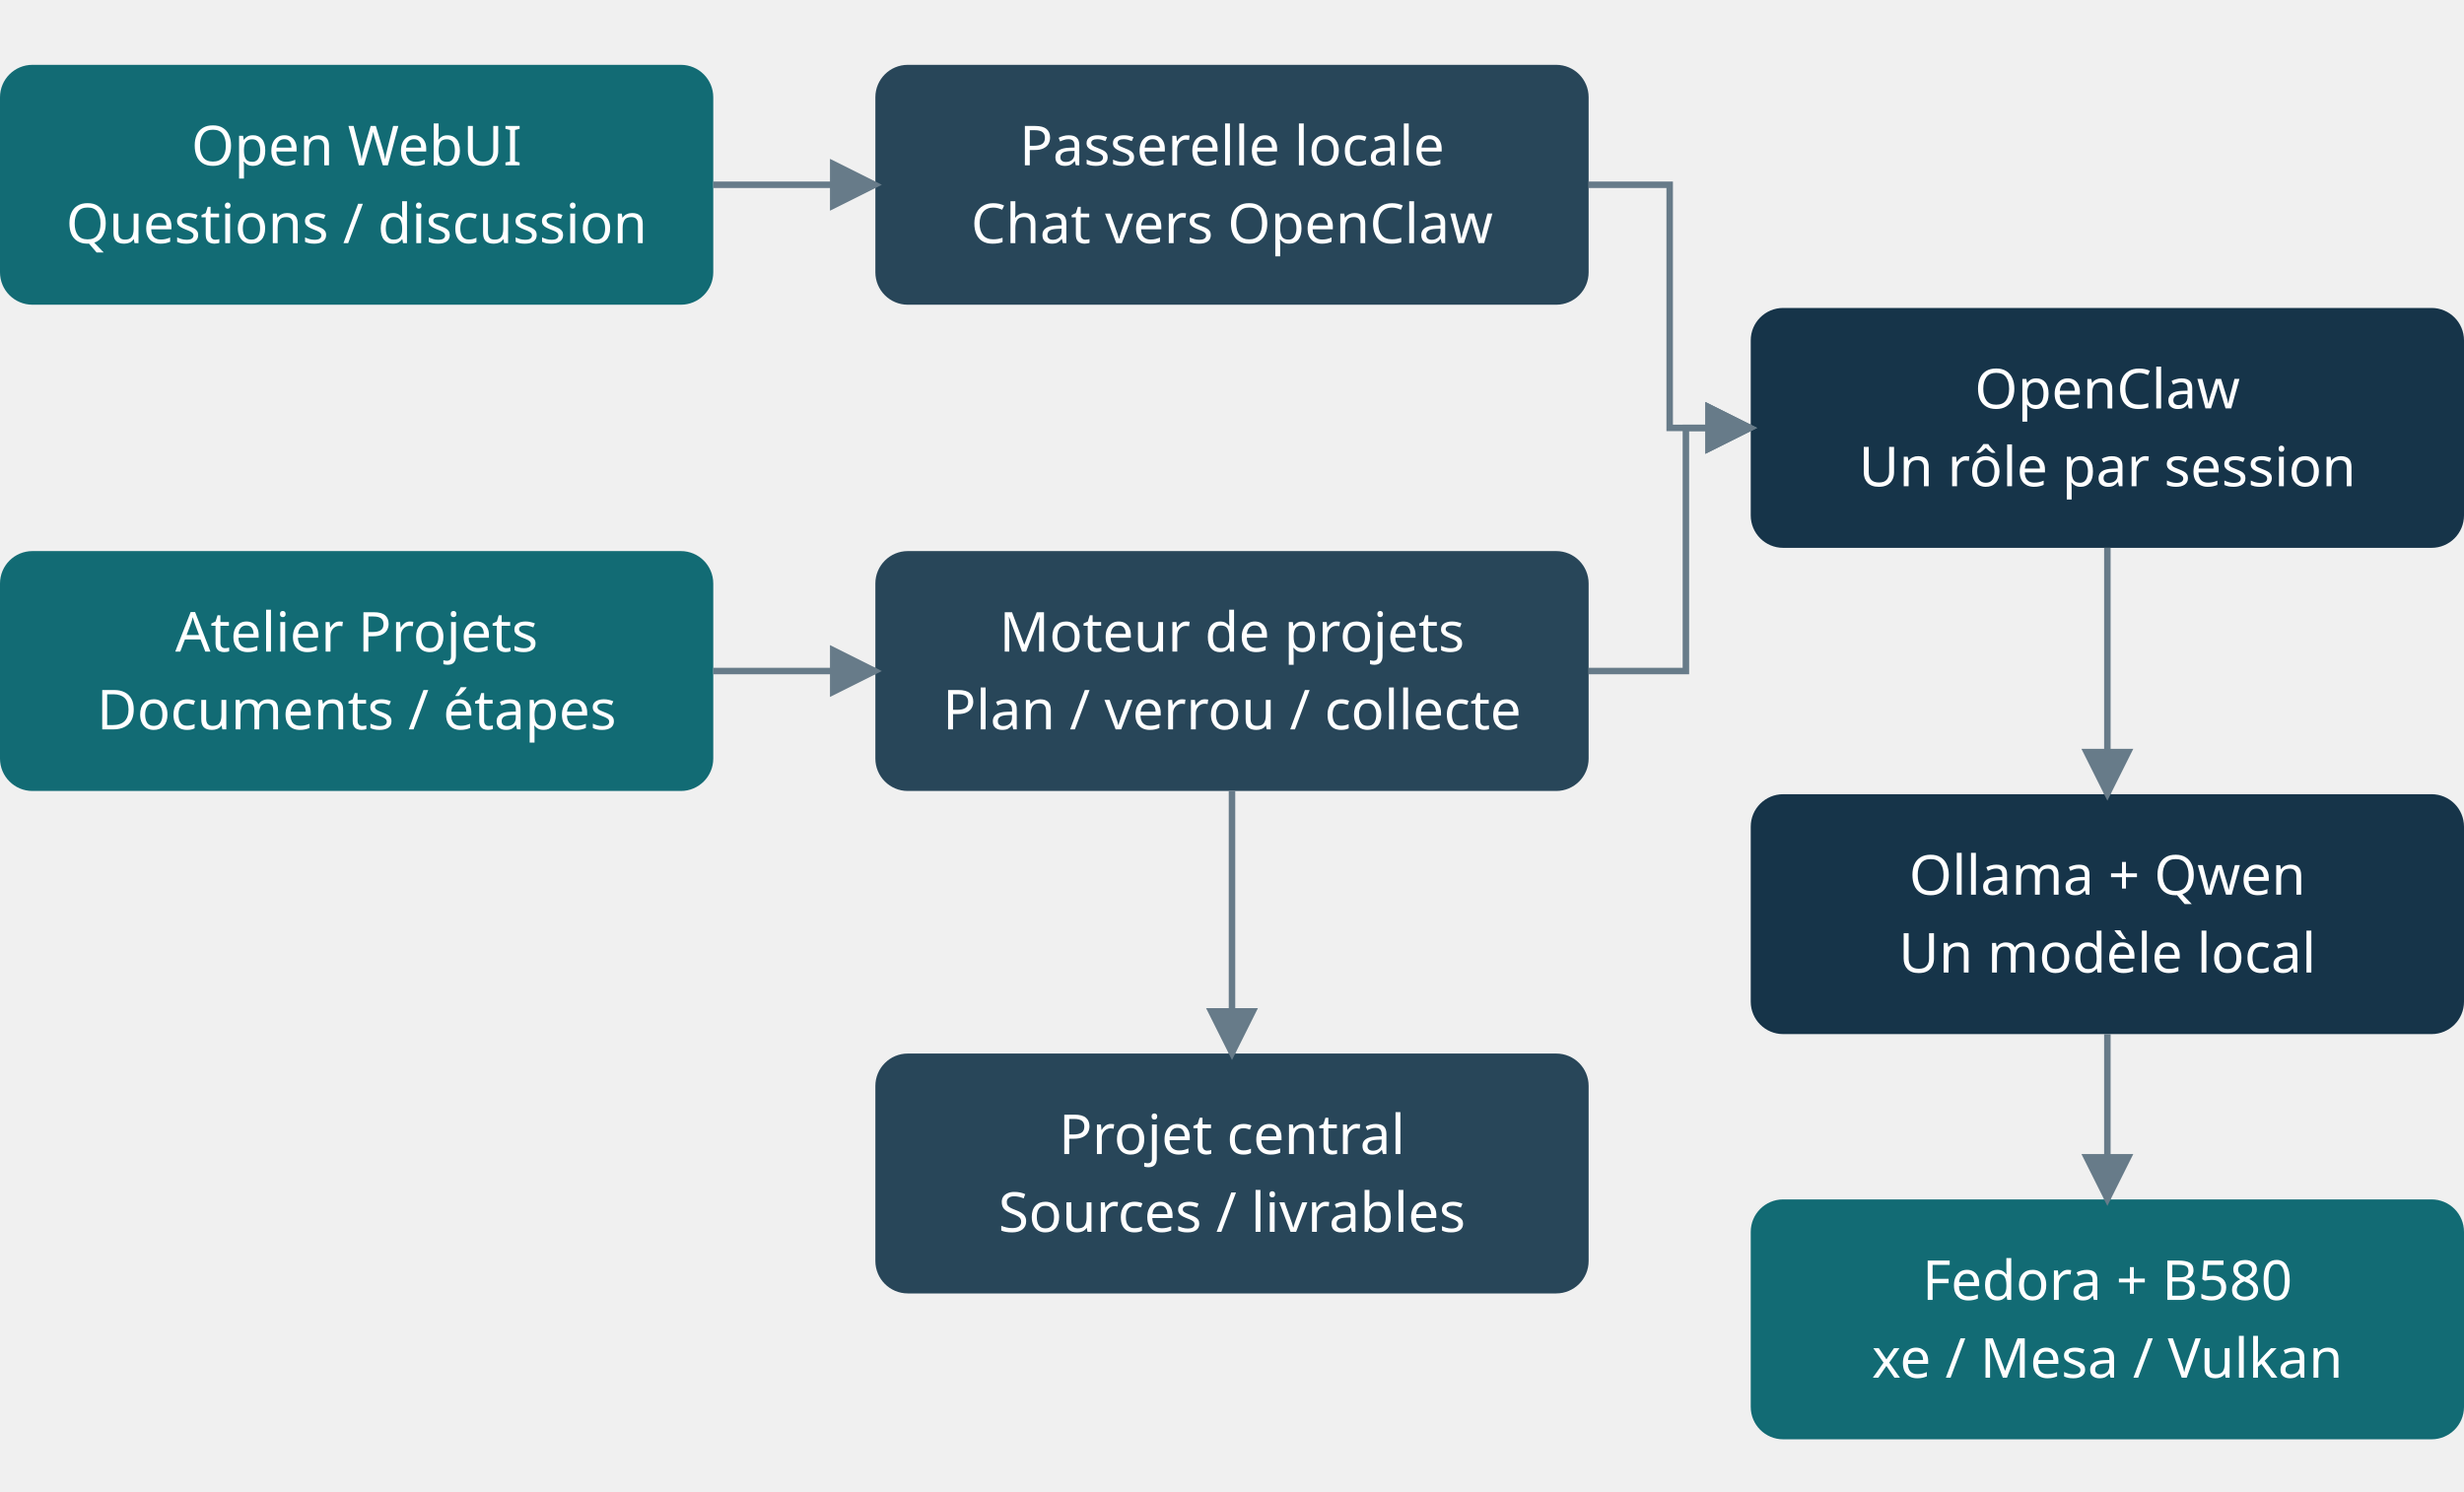
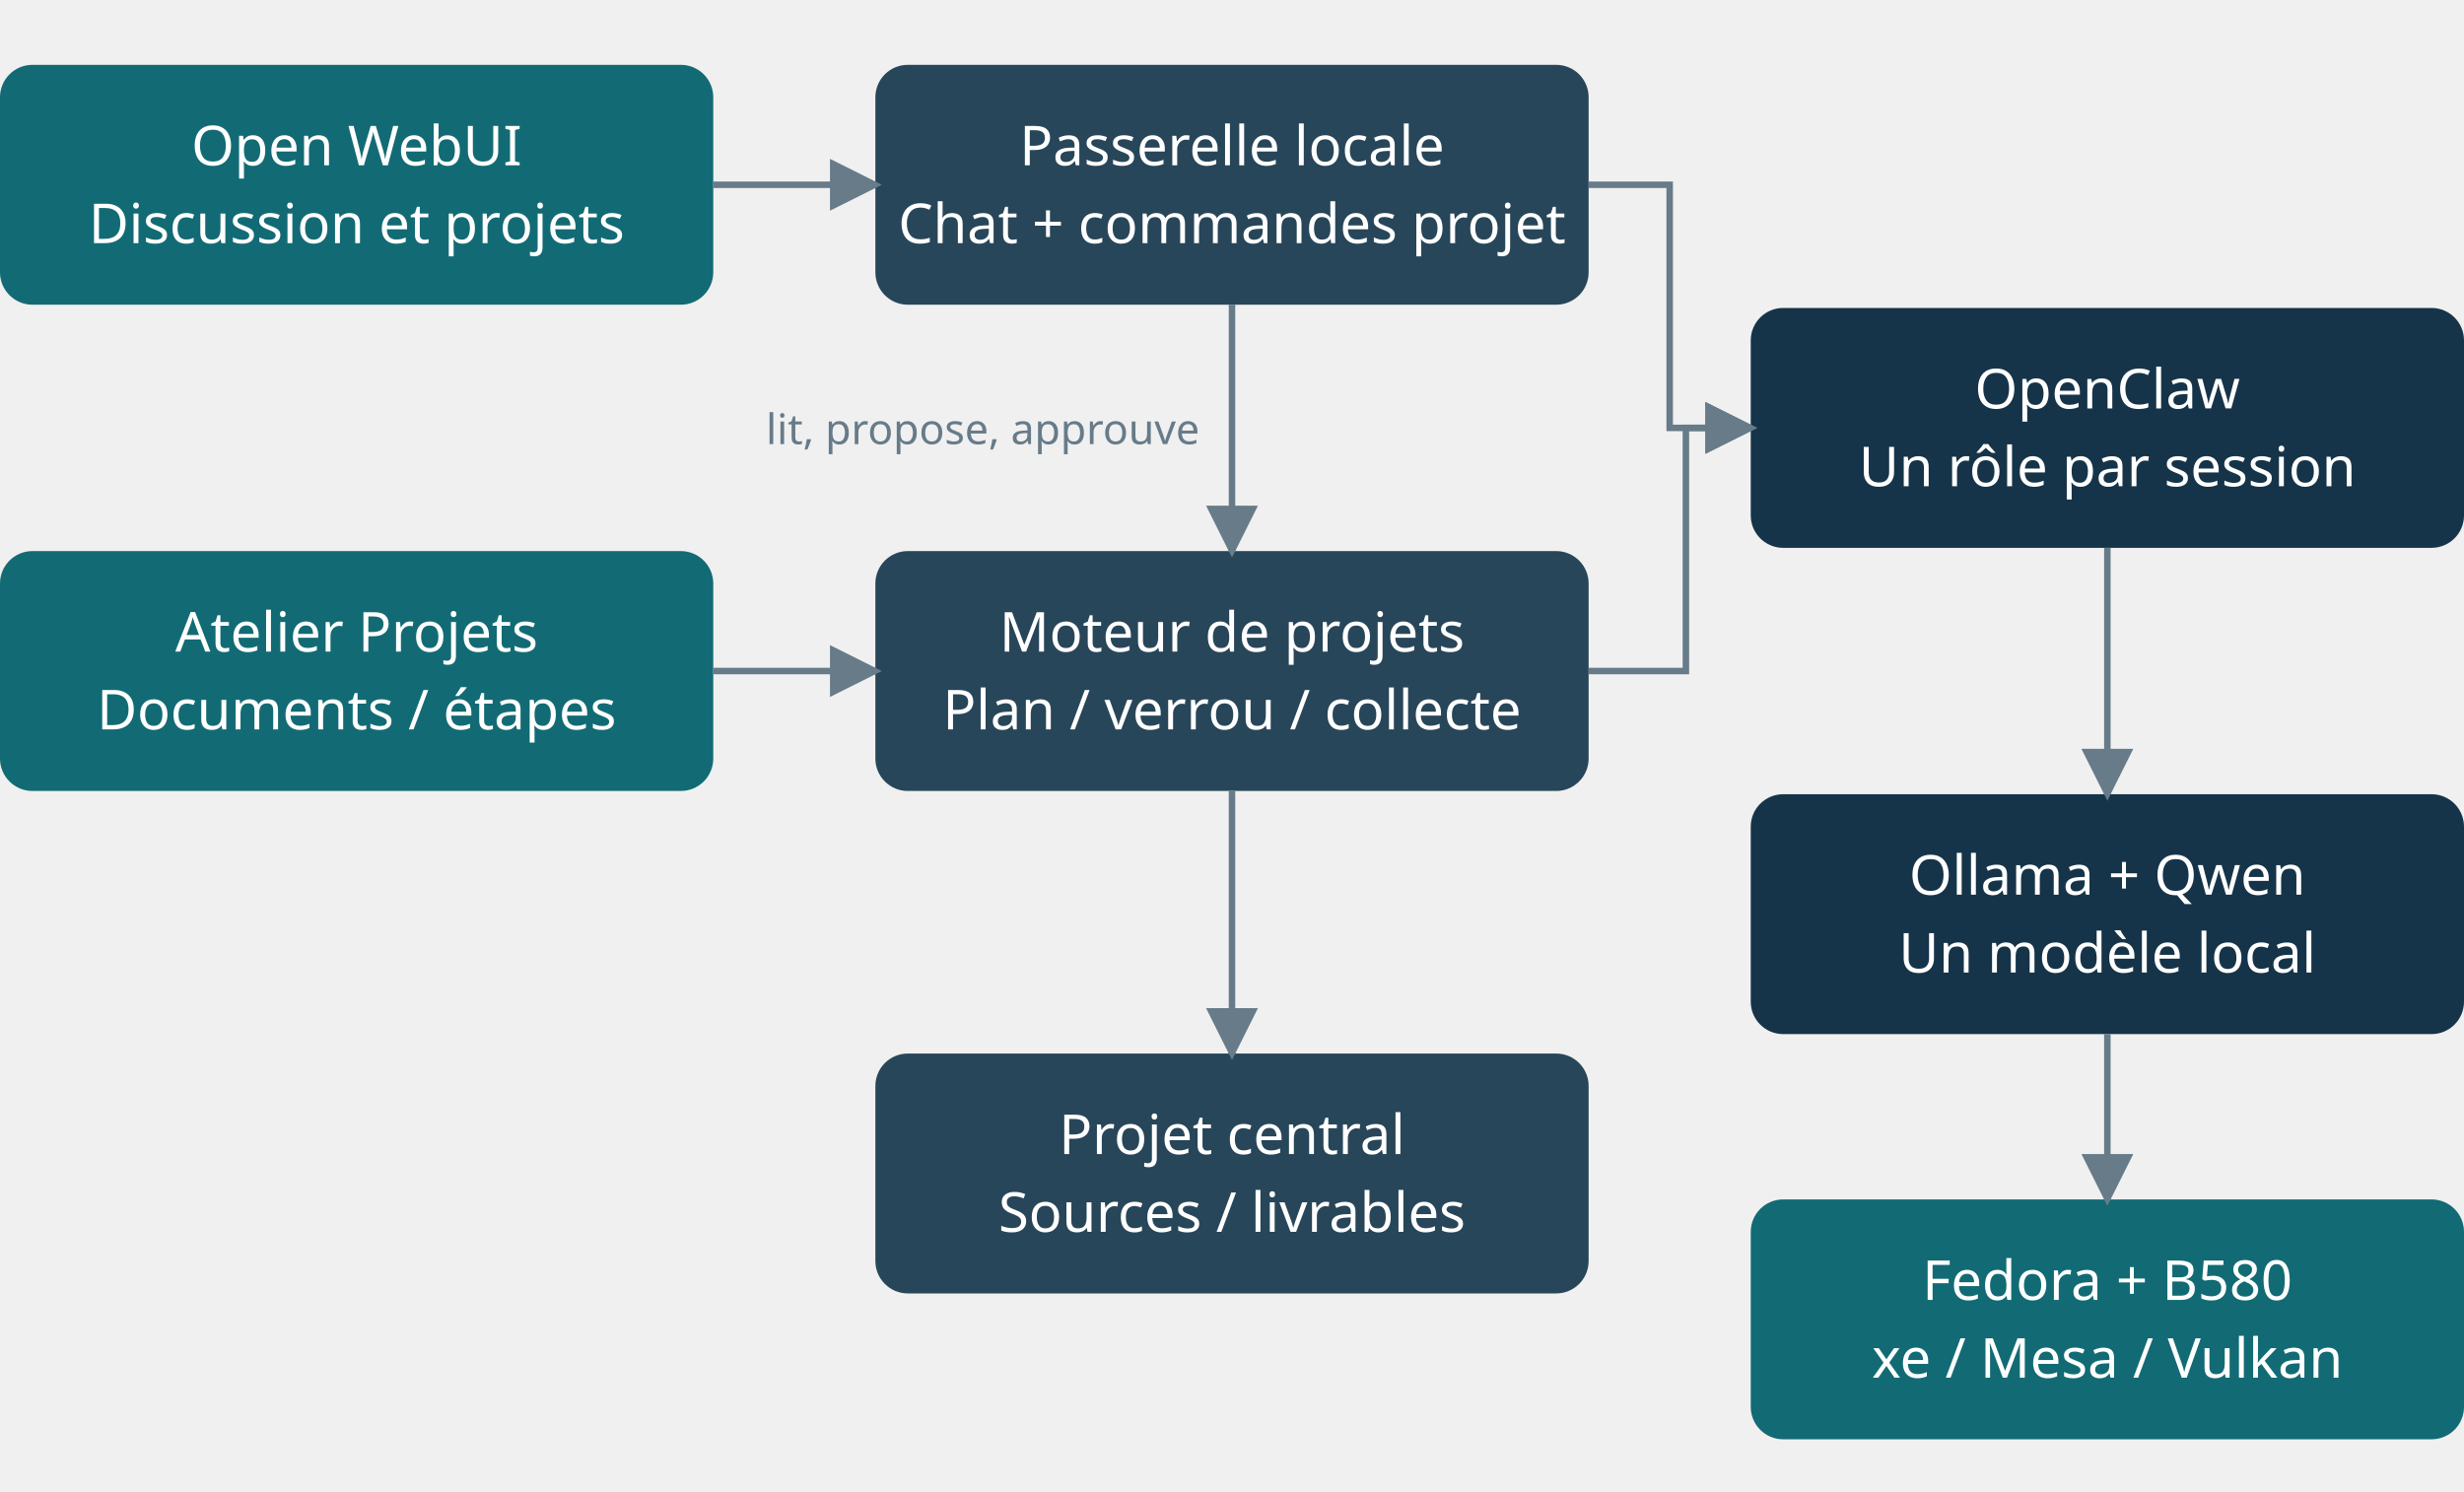
<svg xmlns="http://www.w3.org/2000/svg" viewBox="0 0 760 460" role="img" aria-label="atelier-architecture">
  <defs>
    <marker id="arrow" markerWidth="8" markerHeight="8" refX="7" refY="4" orient="auto">
      <path d="M0,0 L8,4 L0,8 Z" fill="#677b89" />
    </marker>
  </defs>
  <rect x="0" y="20" width="220" height="74" rx="10" fill="#126b74" />
  <text x="110.0" y="51.0" text-anchor="middle" fill="white" font-family="sans-serif" font-size="17">Open WebUI</text>
-   <text x="110.0" y="75.0" text-anchor="middle" fill="white" font-family="sans-serif" font-size="17">Questions / discussion</text>
+   <text x="110.0" y="75.0" text-anchor="middle" fill="white" font-family="sans-serif" font-size="17">Discussion et projets</text>
  <rect x="270" y="20" width="220" height="74" rx="10" fill="#284659" />
  <text x="380.0" y="51.0" text-anchor="middle" fill="white" font-family="sans-serif" font-size="17">Passerelle locale</text>
-   <text x="380.0" y="75.0" text-anchor="middle" fill="white" font-family="sans-serif" font-size="17">Chat vers OpenClaw</text>
+   <text x="380.0" y="75.0" text-anchor="middle" fill="white" font-family="sans-serif" font-size="17">Chat + commandes projet</text>
  <rect x="0" y="170" width="220" height="74" rx="10" fill="#126b74" />
  <text x="110.0" y="201.0" text-anchor="middle" fill="white" font-family="sans-serif" font-size="17">Atelier Projets</text>
  <text x="110.0" y="225.0" text-anchor="middle" fill="white" font-family="sans-serif" font-size="17">Documents / étapes</text>
  <rect x="270" y="170" width="220" height="74" rx="10" fill="#284659" />
  <text x="380.0" y="201.0" text-anchor="middle" fill="white" font-family="sans-serif" font-size="17">Moteur de projets</text>
  <text x="380.0" y="225.0" text-anchor="middle" fill="white" font-family="sans-serif" font-size="17">Plan / verrou / collecte</text>
  <rect x="540" y="95" width="220" height="74" rx="10" fill="#163449" />
  <text x="650.0" y="126.0" text-anchor="middle" fill="white" font-family="sans-serif" font-size="17">OpenClaw</text>
  <text x="650.0" y="150.0" text-anchor="middle" fill="white" font-family="sans-serif" font-size="17">Un rôle par session</text>
  <rect x="540" y="245" width="220" height="74" rx="10" fill="#163449" />
  <text x="650.0" y="276.0" text-anchor="middle" fill="white" font-family="sans-serif" font-size="17">Ollama + Qwen</text>
  <text x="650.0" y="300.0" text-anchor="middle" fill="white" font-family="sans-serif" font-size="17">Un modèle local</text>
  <rect x="270" y="325" width="220" height="74" rx="10" fill="#284659" />
  <text x="380.0" y="356.0" text-anchor="middle" fill="white" font-family="sans-serif" font-size="17">Projet central</text>
  <text x="380.0" y="380.0" text-anchor="middle" fill="white" font-family="sans-serif" font-size="17">Sources / livrables</text>
  <rect x="540" y="370" width="220" height="74" rx="10" fill="#126b74" />
  <text x="650.0" y="401.0" text-anchor="middle" fill="white" font-family="sans-serif" font-size="17">Fedora + B580</text>
  <text x="650.0" y="425.0" text-anchor="middle" fill="white" font-family="sans-serif" font-size="17">xe / Mesa / Vulkan</text>
  <path d="M220,57 L270,57" fill="none" stroke="#677b89" stroke-width="2" marker-end="url(#arrow)" />
  <path d="M220,207 L270,207" fill="none" stroke="#677b89" stroke-width="2" marker-end="url(#arrow)" />
  <path d="M490,57 L515,57 L515,132 L540,132" fill="none" stroke="#677b89" stroke-width="2" marker-end="url(#arrow)" />
  <path d="M490,207 L520,207 L520,132 L540,132" fill="none" stroke="#677b89" stroke-width="2" marker-end="url(#arrow)" />
  <path d="M650,169 L650,245" fill="none" stroke="#677b89" stroke-width="2" marker-end="url(#arrow)" />
  <path d="M380,244 L380,325" fill="none" stroke="#677b89" stroke-width="2" marker-end="url(#arrow)" />
  <path d="M650,319 L650,370" fill="none" stroke="#677b89" stroke-width="2" marker-end="url(#arrow)" />
+   <path d="M380,94 L380,170" fill="none" stroke="#677b89" stroke-width="2" marker-end="url(#arrow)" />
+   <text x="370" y="137" text-anchor="end" fill="#677b89" font-family="sans-serif" font-size="13">lit, propose, approuve</text>
</svg>
